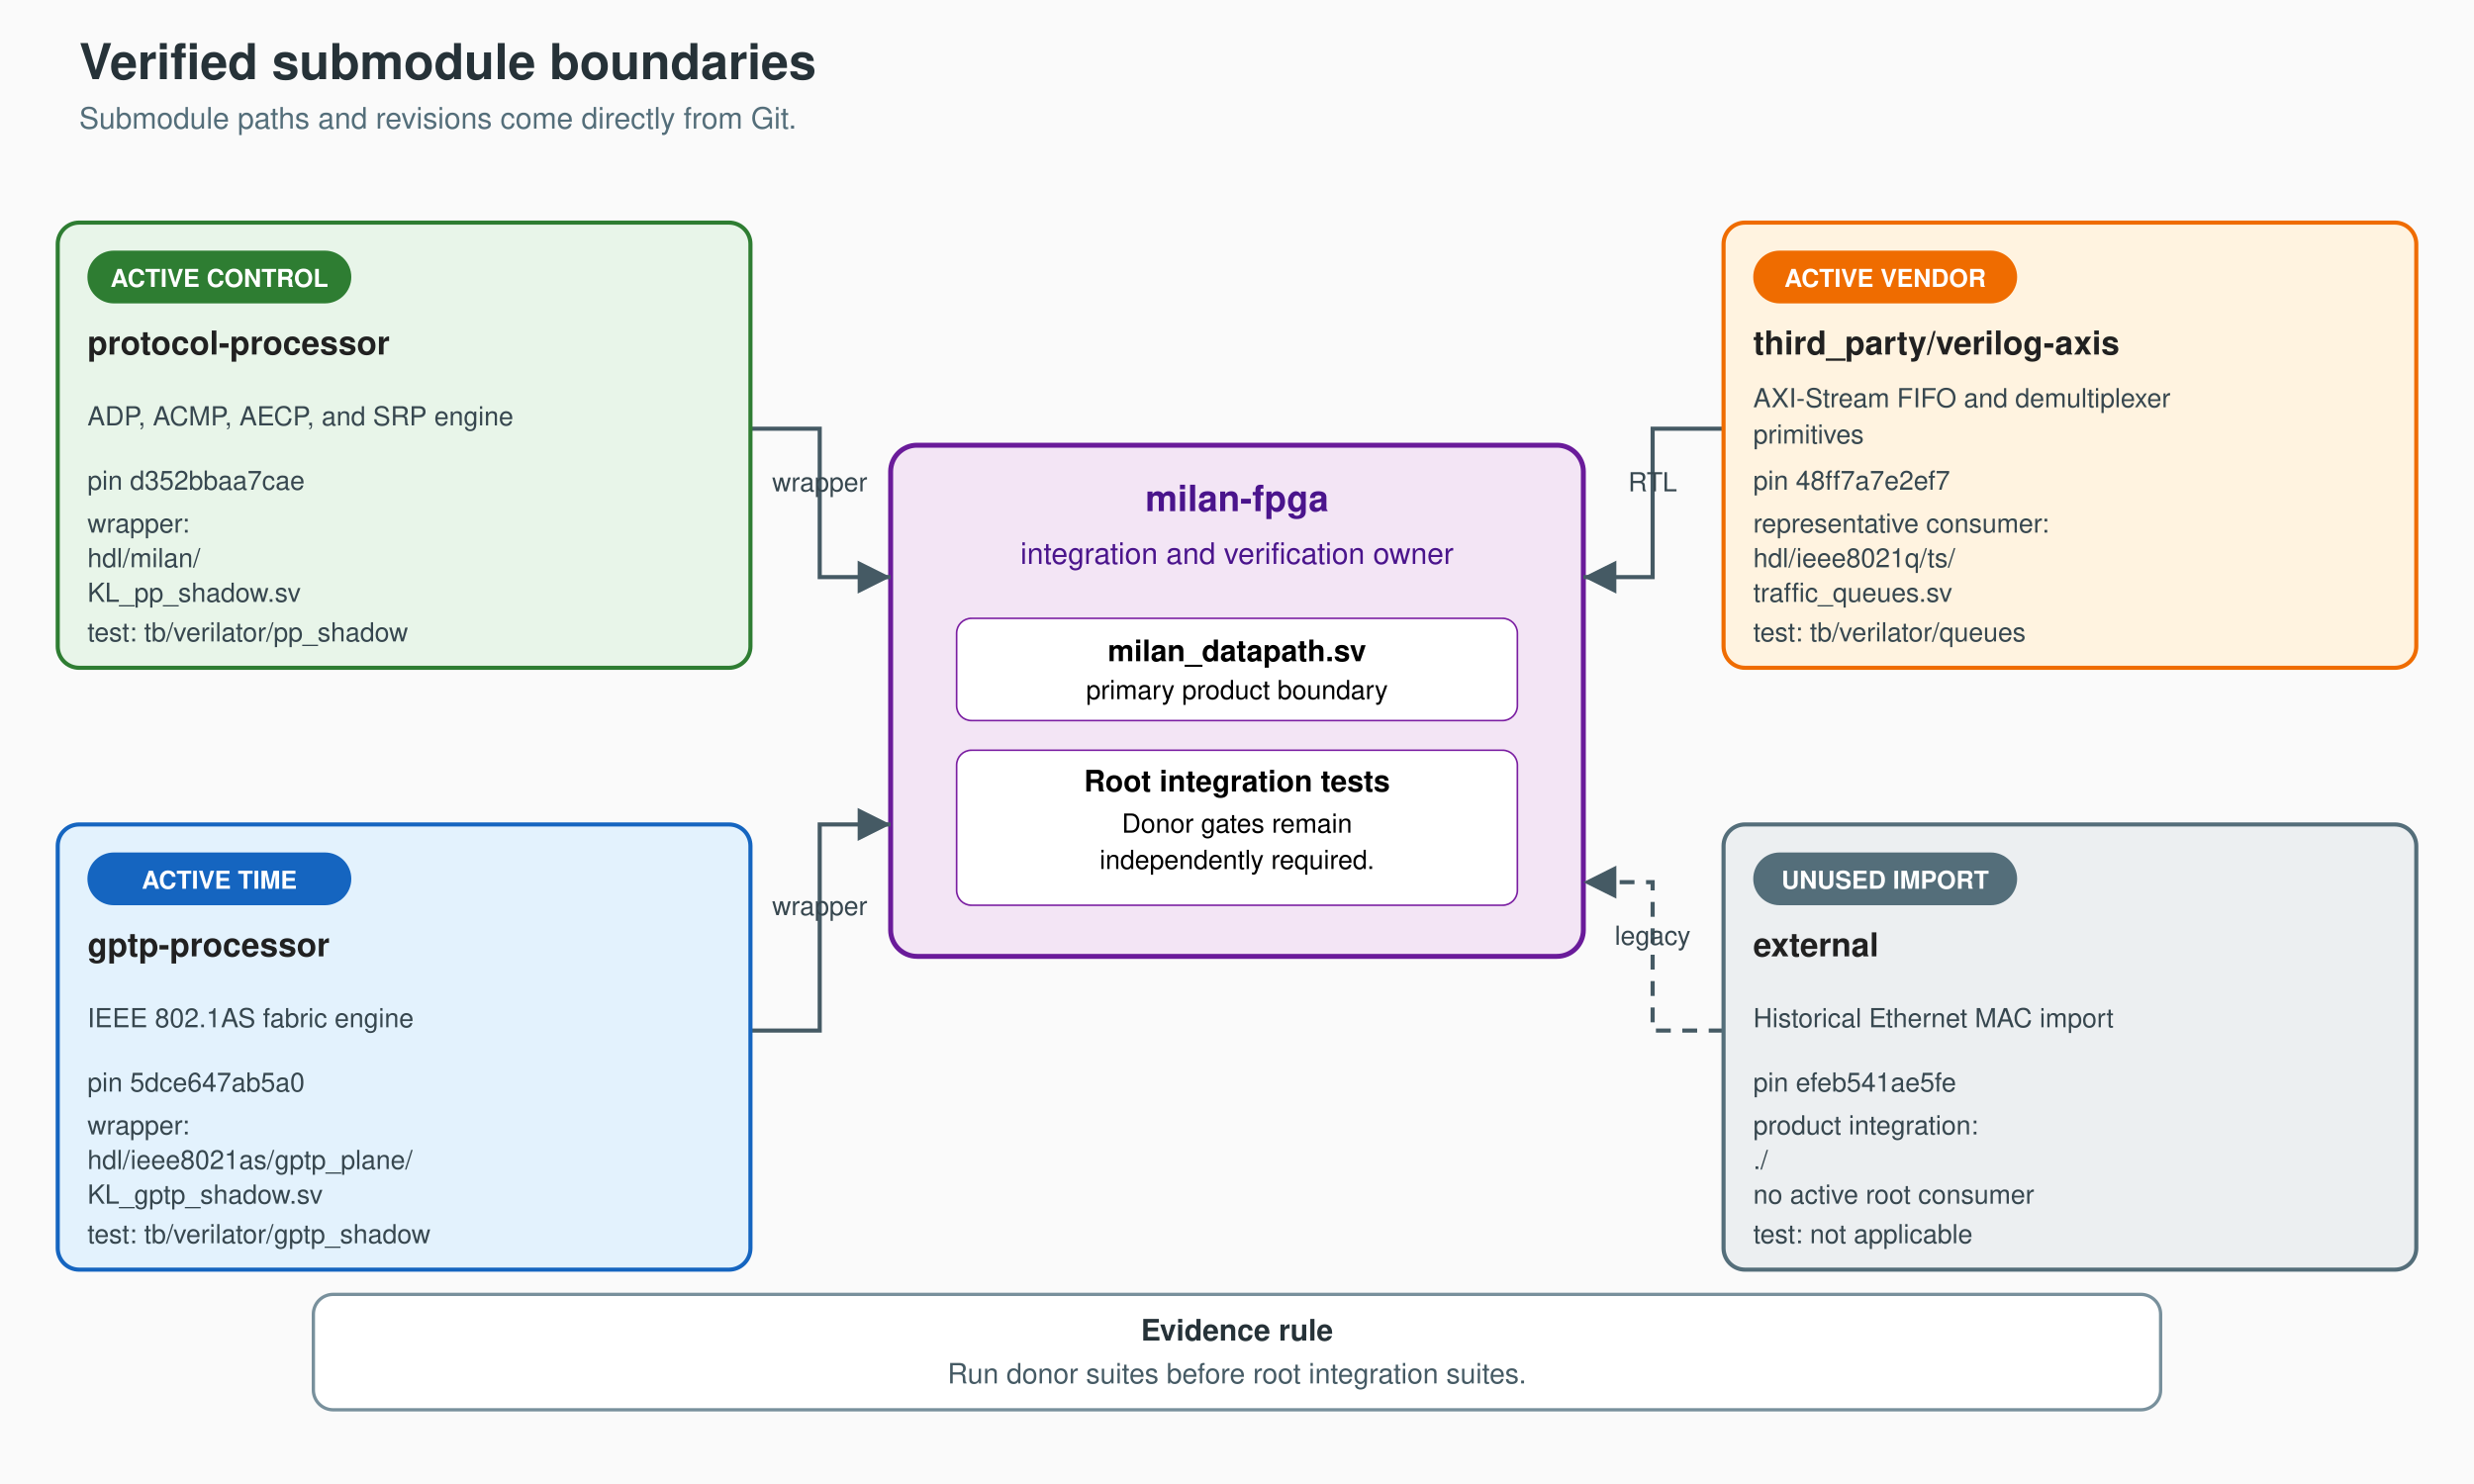
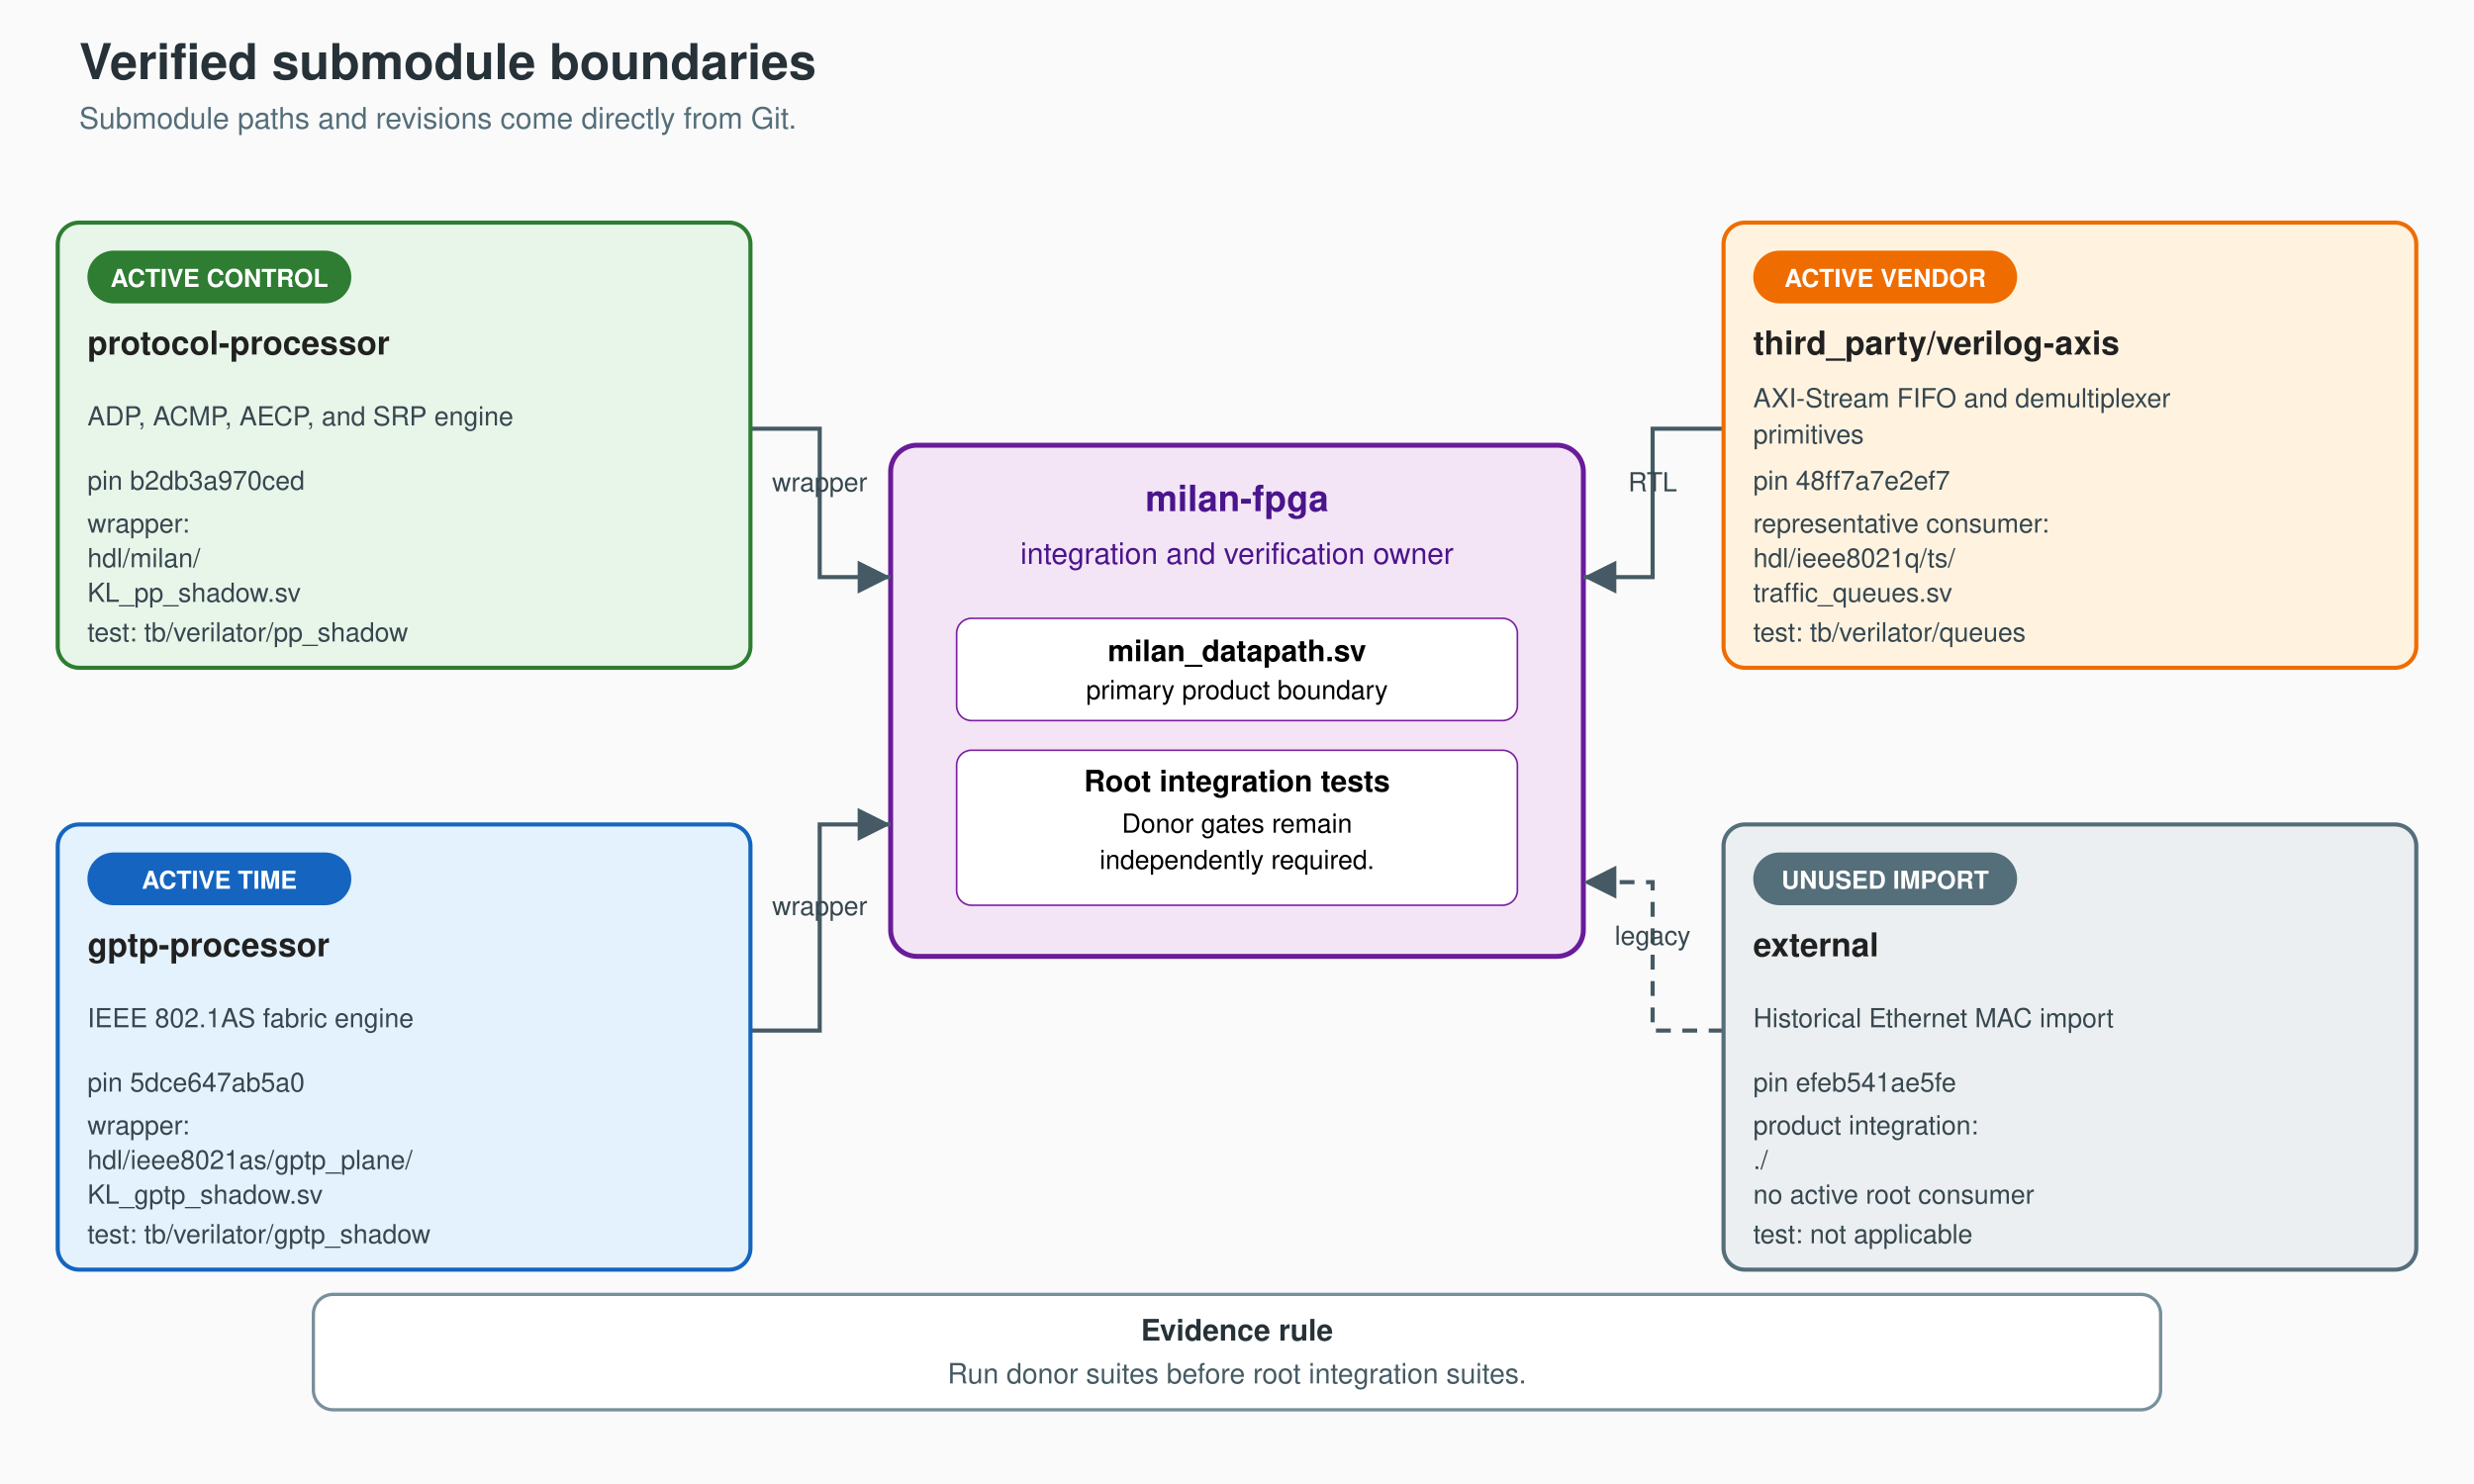
<svg xmlns="http://www.w3.org/2000/svg" width="1500" height="900" viewBox="0 0 1500 900" font-family="Helvetica,Arial,sans-serif">
  <rect width="1500" height="900" fill="#FAFAFA" />
  <defs>
    <marker id="arrow" markerWidth="12" markerHeight="12" refX="8" refY="4" orient="auto">
      <path d="M0,0 L8,4 L0,8 Z" fill="#455A64" />
    </marker>
  </defs>
  <text x="48" y="48" font-size="30" font-weight="bold" fill="#263238">Verified submodule boundaries</text>
  <text x="48" y="78" font-size="18" fill="#546E7A">Submodule paths and revisions come directly from Git.</text>
  <rect x="540" y="270" width="420" height="310" rx="16" fill="#F3E5F5" stroke="#6A1B9A" stroke-width="3" />
  <text x="750" y="310" text-anchor="middle" font-size="22" font-weight="bold" fill="#4A148C">milan-fpga</text>
  <text x="750" y="342" text-anchor="middle" font-size="18" fill="#4A148C">integration and verification owner</text>
  <rect x="580" y="375" width="340" height="62" rx="9" fill="#FFFFFF" stroke="#7B1FA2" />
  <text x="750" y="401" text-anchor="middle" font-size="18" font-weight="bold">milan_datapath.sv</text>
  <text x="750" y="424" text-anchor="middle" font-size="16">primary product boundary</text>
  <rect x="580" y="455" width="340" height="94" rx="9" fill="#FFFFFF" stroke="#7B1FA2" />
  <text x="750" y="480" text-anchor="middle" font-size="18" font-weight="bold">Root integration tests</text>
  <text x="750" y="505" text-anchor="middle" font-size="16">Donor gates remain</text>
  <text x="750" y="527" text-anchor="middle" font-size="16">independently required.</text>
  <path d="M455,260 L497,260 L497,350 L540,350" fill="none" stroke="#455A64" stroke-width="2.5" marker-end="url(#arrow)" />
  <text x="497" y="298" text-anchor="middle" font-size="16" fill="#37474F">wrapper</text>
  <path d="M455,625 L497,625 L497,500 L540,500" fill="none" stroke="#455A64" stroke-width="2.5" marker-end="url(#arrow)" />
  <text x="497" y="555" text-anchor="middle" font-size="16" fill="#37474F">wrapper</text>
  <path d="M1045,260 L1002,260 L1002,350 L960,350" fill="none" stroke="#455A64" stroke-width="2.5" marker-end="url(#arrow)" />
  <text x="1002" y="298" text-anchor="middle" font-size="16" fill="#37474F">RTL</text>
  <path d="M1045,625 L1002,625 L1002,535 L960,535" fill="none" stroke="#455A64" stroke-width="2.5" marker-end="url(#arrow)" stroke-dasharray="9,7" />
  <text x="1002" y="573" text-anchor="middle" font-size="16" fill="#37474F">legacy</text>
  <rect x="35" y="135" width="420" height="270" rx="13" fill="#E8F5E9" stroke="#2E7D32" stroke-width="2.5" />
  <rect x="53" y="152" width="160" height="32" rx="16" fill="#2E7D32" />
  <text x="133" y="174" text-anchor="middle" font-size="15" font-weight="bold" fill="#FFFFFF">ACTIVE CONTROL</text>
  <text x="53" y="215" font-size="20" font-weight="bold" fill="#212121">protocol-processor</text>
  <text x="53" y="258" font-size="16" fill="#37474F">ADP, ACMP, AECP, and SRP engine</text>
-   <text x="53" y="297" font-size="16" fill="#37474F">pin d352bbaa7cae</text>
+   <text x="53" y="297" font-size="16" fill="#37474F">pin b2db3a970ced</text>
  <text x="53" y="323" font-size="16" fill="#37474F">wrapper:</text>
  <text x="53" y="344" font-size="16" fill="#37474F">hdl/milan/</text>
  <text x="53" y="365" font-size="16" fill="#37474F">KL_pp_shadow.sv</text>
  <text x="53" y="389" font-size="16" fill="#37474F">test: tb/verilator/pp_shadow</text>
  <rect x="35" y="500" width="420" height="270" rx="13" fill="#E3F2FD" stroke="#1565C0" stroke-width="2.5" />
  <rect x="53" y="517" width="160" height="32" rx="16" fill="#1565C0" />
  <text x="133" y="539" text-anchor="middle" font-size="15" font-weight="bold" fill="#FFFFFF">ACTIVE TIME</text>
  <text x="53" y="580" font-size="20" font-weight="bold" fill="#212121">gptp-processor</text>
  <text x="53" y="623" font-size="16" fill="#37474F">IEEE 802.1AS fabric engine</text>
  <text x="53" y="662" font-size="16" fill="#37474F">pin 5dce647ab5a0</text>
  <text x="53" y="688" font-size="16" fill="#37474F">wrapper:</text>
  <text x="53" y="709" font-size="16" fill="#37474F">hdl/ieee8021as/gptp_plane/</text>
  <text x="53" y="730" font-size="16" fill="#37474F">KL_gptp_shadow.sv</text>
  <text x="53" y="754" font-size="16" fill="#37474F">test: tb/verilator/gptp_shadow</text>
  <rect x="1045" y="135" width="420" height="270" rx="13" fill="#FFF3E0" stroke="#EF6C00" stroke-width="2.5" />
  <rect x="1063" y="152" width="160" height="32" rx="16" fill="#EF6C00" />
  <text x="1143" y="174" text-anchor="middle" font-size="15" font-weight="bold" fill="#FFFFFF">ACTIVE VENDOR</text>
  <text x="1063" y="215" font-size="20" font-weight="bold" fill="#212121">third_party/verilog-axis</text>
  <text x="1063" y="247" font-size="16" fill="#37474F">AXI-Stream FIFO and demultiplexer</text>
  <text x="1063" y="269" font-size="16" fill="#37474F">primitives</text>
  <text x="1063" y="297" font-size="16" fill="#37474F">pin 48ff7a7e2ef7</text>
  <text x="1063" y="323" font-size="16" fill="#37474F">representative consumer:</text>
  <text x="1063" y="344" font-size="16" fill="#37474F">hdl/ieee8021q/ts/</text>
  <text x="1063" y="365" font-size="16" fill="#37474F">traffic_queues.sv</text>
  <text x="1063" y="389" font-size="16" fill="#37474F">test: tb/verilator/queues</text>
  <rect x="1045" y="500" width="420" height="270" rx="13" fill="#ECEFF1" stroke="#546E7A" stroke-width="2.5" />
  <rect x="1063" y="517" width="160" height="32" rx="16" fill="#546E7A" />
  <text x="1143" y="539" text-anchor="middle" font-size="15" font-weight="bold" fill="#FFFFFF">UNUSED IMPORT</text>
  <text x="1063" y="580" font-size="20" font-weight="bold" fill="#212121">external</text>
  <text x="1063" y="623" font-size="16" fill="#37474F">Historical Ethernet MAC import</text>
  <text x="1063" y="662" font-size="16" fill="#37474F">pin efeb541ae5fe</text>
  <text x="1063" y="688" font-size="16" fill="#37474F">product integration:</text>
  <text x="1063" y="709" font-size="16" fill="#37474F">./</text>
  <text x="1063" y="730" font-size="16" fill="#37474F">no active root consumer</text>
  <text x="1063" y="754" font-size="16" fill="#37474F">test: not applicable</text>
  <rect x="190" y="785" width="1120" height="70" rx="12" fill="#FFFFFF" stroke="#78909C" stroke-width="2" />
  <text x="750" y="813" text-anchor="middle" font-size="18" font-weight="bold" fill="#263238">Evidence rule</text>
  <text x="750" y="839" text-anchor="middle" font-size="17" fill="#455A64">Run donor suites before root integration suites.</text>
</svg>
